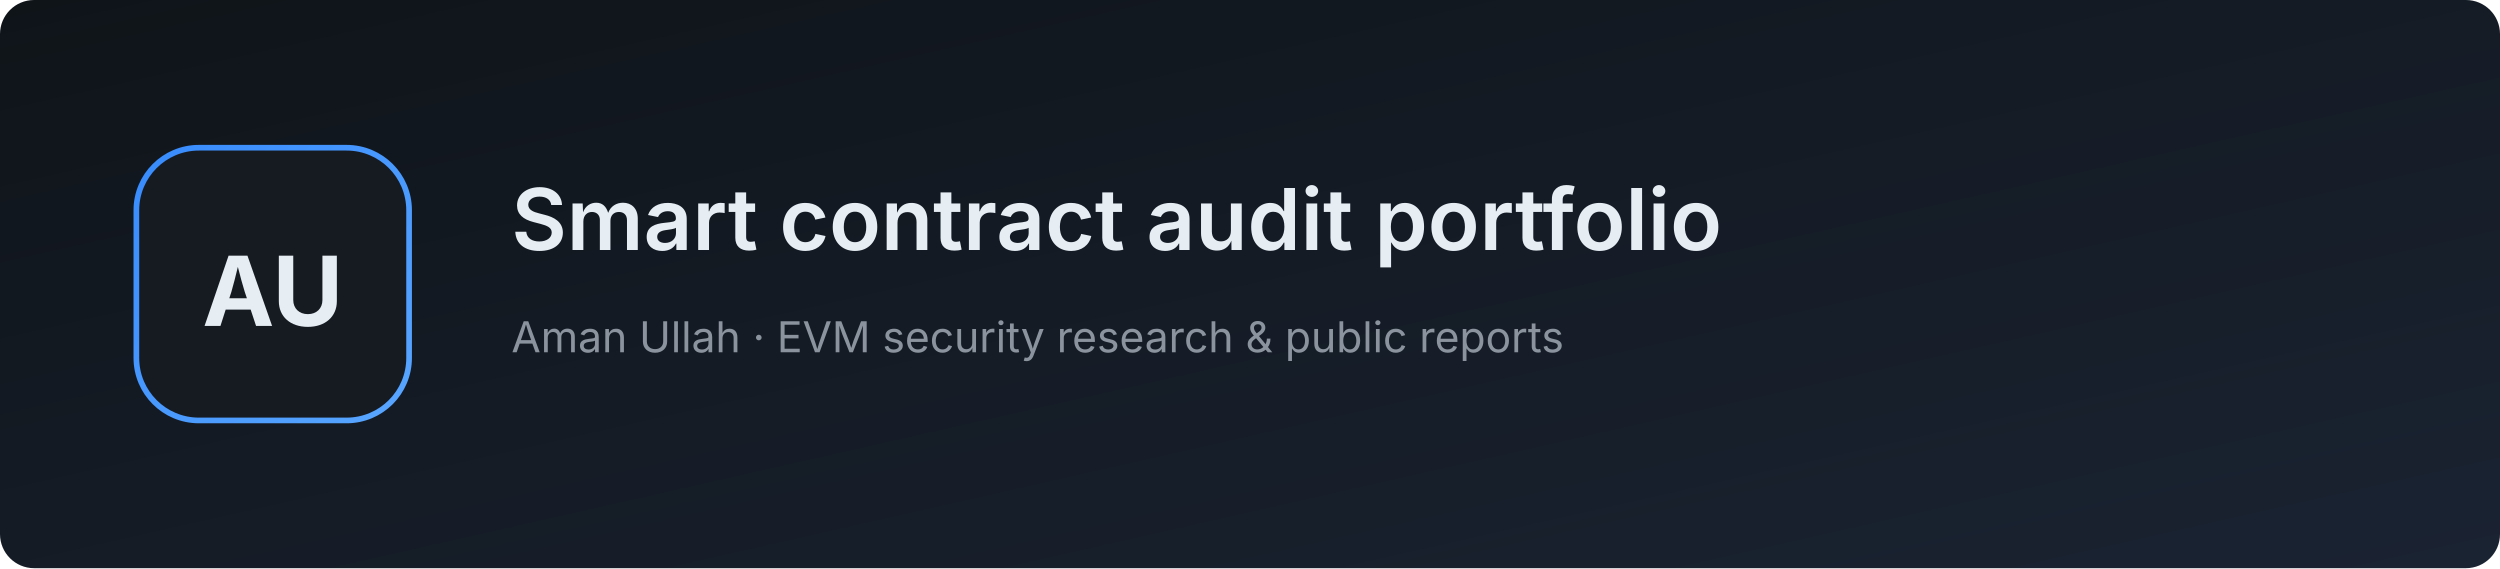
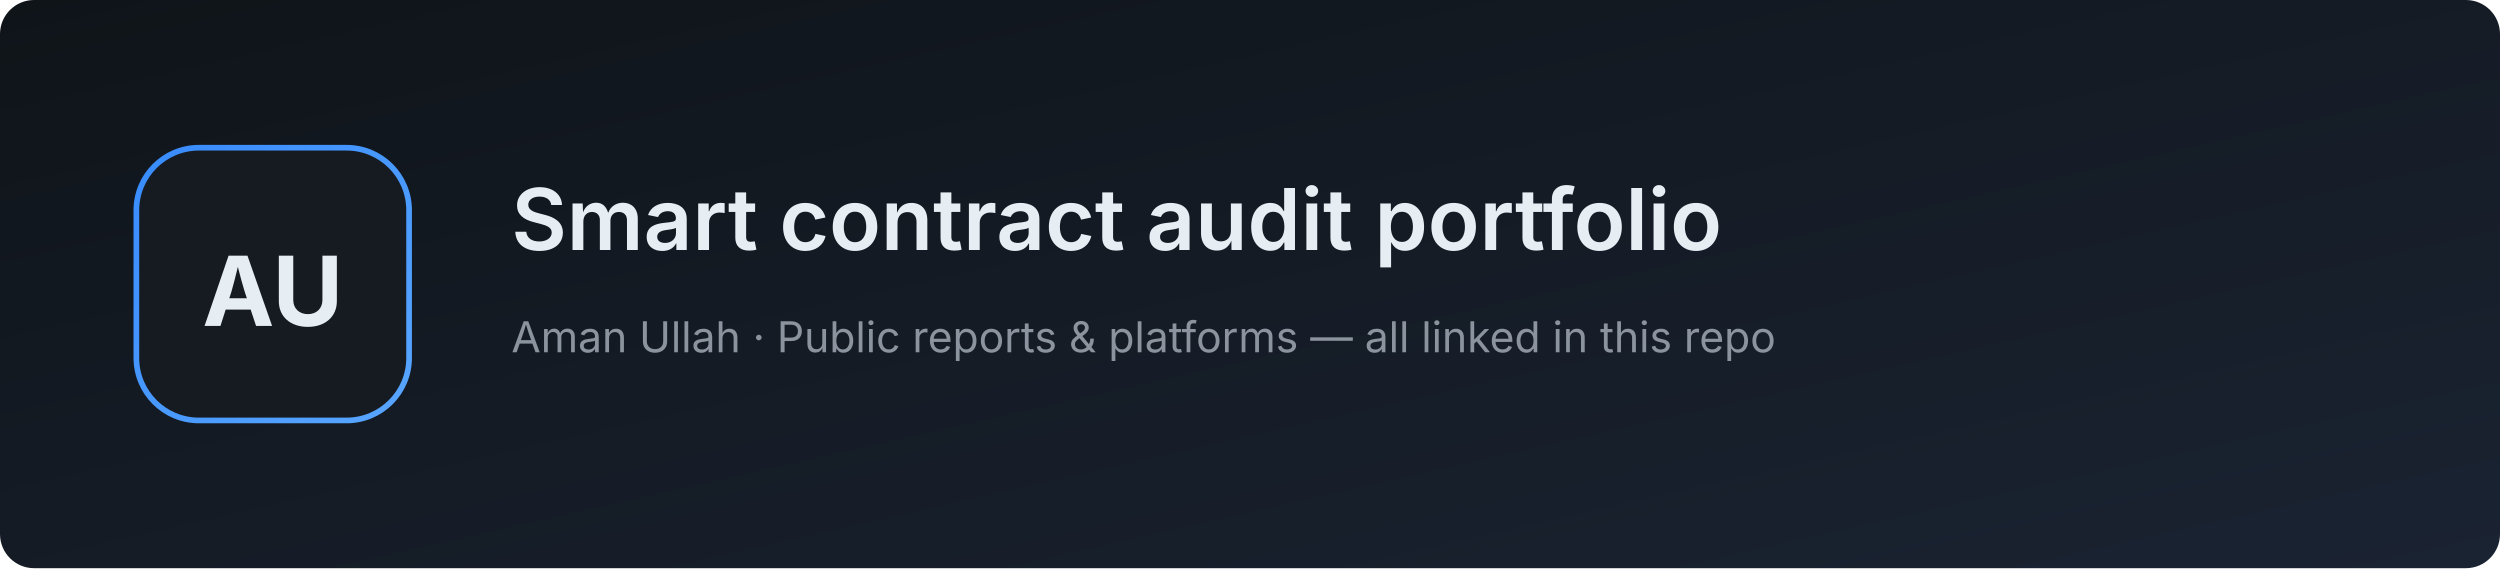
<svg xmlns="http://www.w3.org/2000/svg" width="880" height="200" viewBox="0 0 880 200" role="img" aria-label="Smart contract audit portfolio banner">
  <defs>
    <linearGradient id="bg" x1="0%" y1="0%" x2="100%" y2="100%">
      <stop offset="0%" style="stop-color:#0f1419" />
      <stop offset="100%" style="stop-color:#1a2332" />
    </linearGradient>
    <linearGradient id="logoRing" x1="0%" y1="0%" x2="100%" y2="100%">
      <stop offset="0%" style="stop-color:#388bfd" />
      <stop offset="100%" style="stop-color:#58a6ff" />
    </linearGradient>
  </defs>
  <rect width="880" height="200" fill="url(#bg)" rx="12" />
  <g id="logo" transform="translate(48, 52)">
    <rect width="96" height="96" rx="22" fill="#161b22" stroke="url(#logoRing)" stroke-width="2" />
    <text x="48" y="50" text-anchor="middle" dominant-baseline="middle" fill="#e6edf3" font-family="system-ui, -apple-system, 'Segoe UI', sans-serif" font-size="34" font-weight="700">AU</text>
  </g>
  <text x="180" y="88" fill="#e6edf3" font-family="system-ui, -apple-system, 'Segoe UI', sans-serif" font-size="30" font-weight="600">Smart contract audit portfolio</text>
-   <text x="180" y="124" fill="#8b949e" font-family="system-ui, -apple-system, 'Segoe UI', sans-serif" font-size="15">Aman Ullah · EVM security research &amp; public reports</text>
+   <text x="180" y="124" fill="#8b949e" font-family="system-ui, -apple-system, 'Segoe UI', sans-serif" font-size="15">Aman Ullah · Public reports &amp; platforms — all linked in this repo</text>
</svg>
